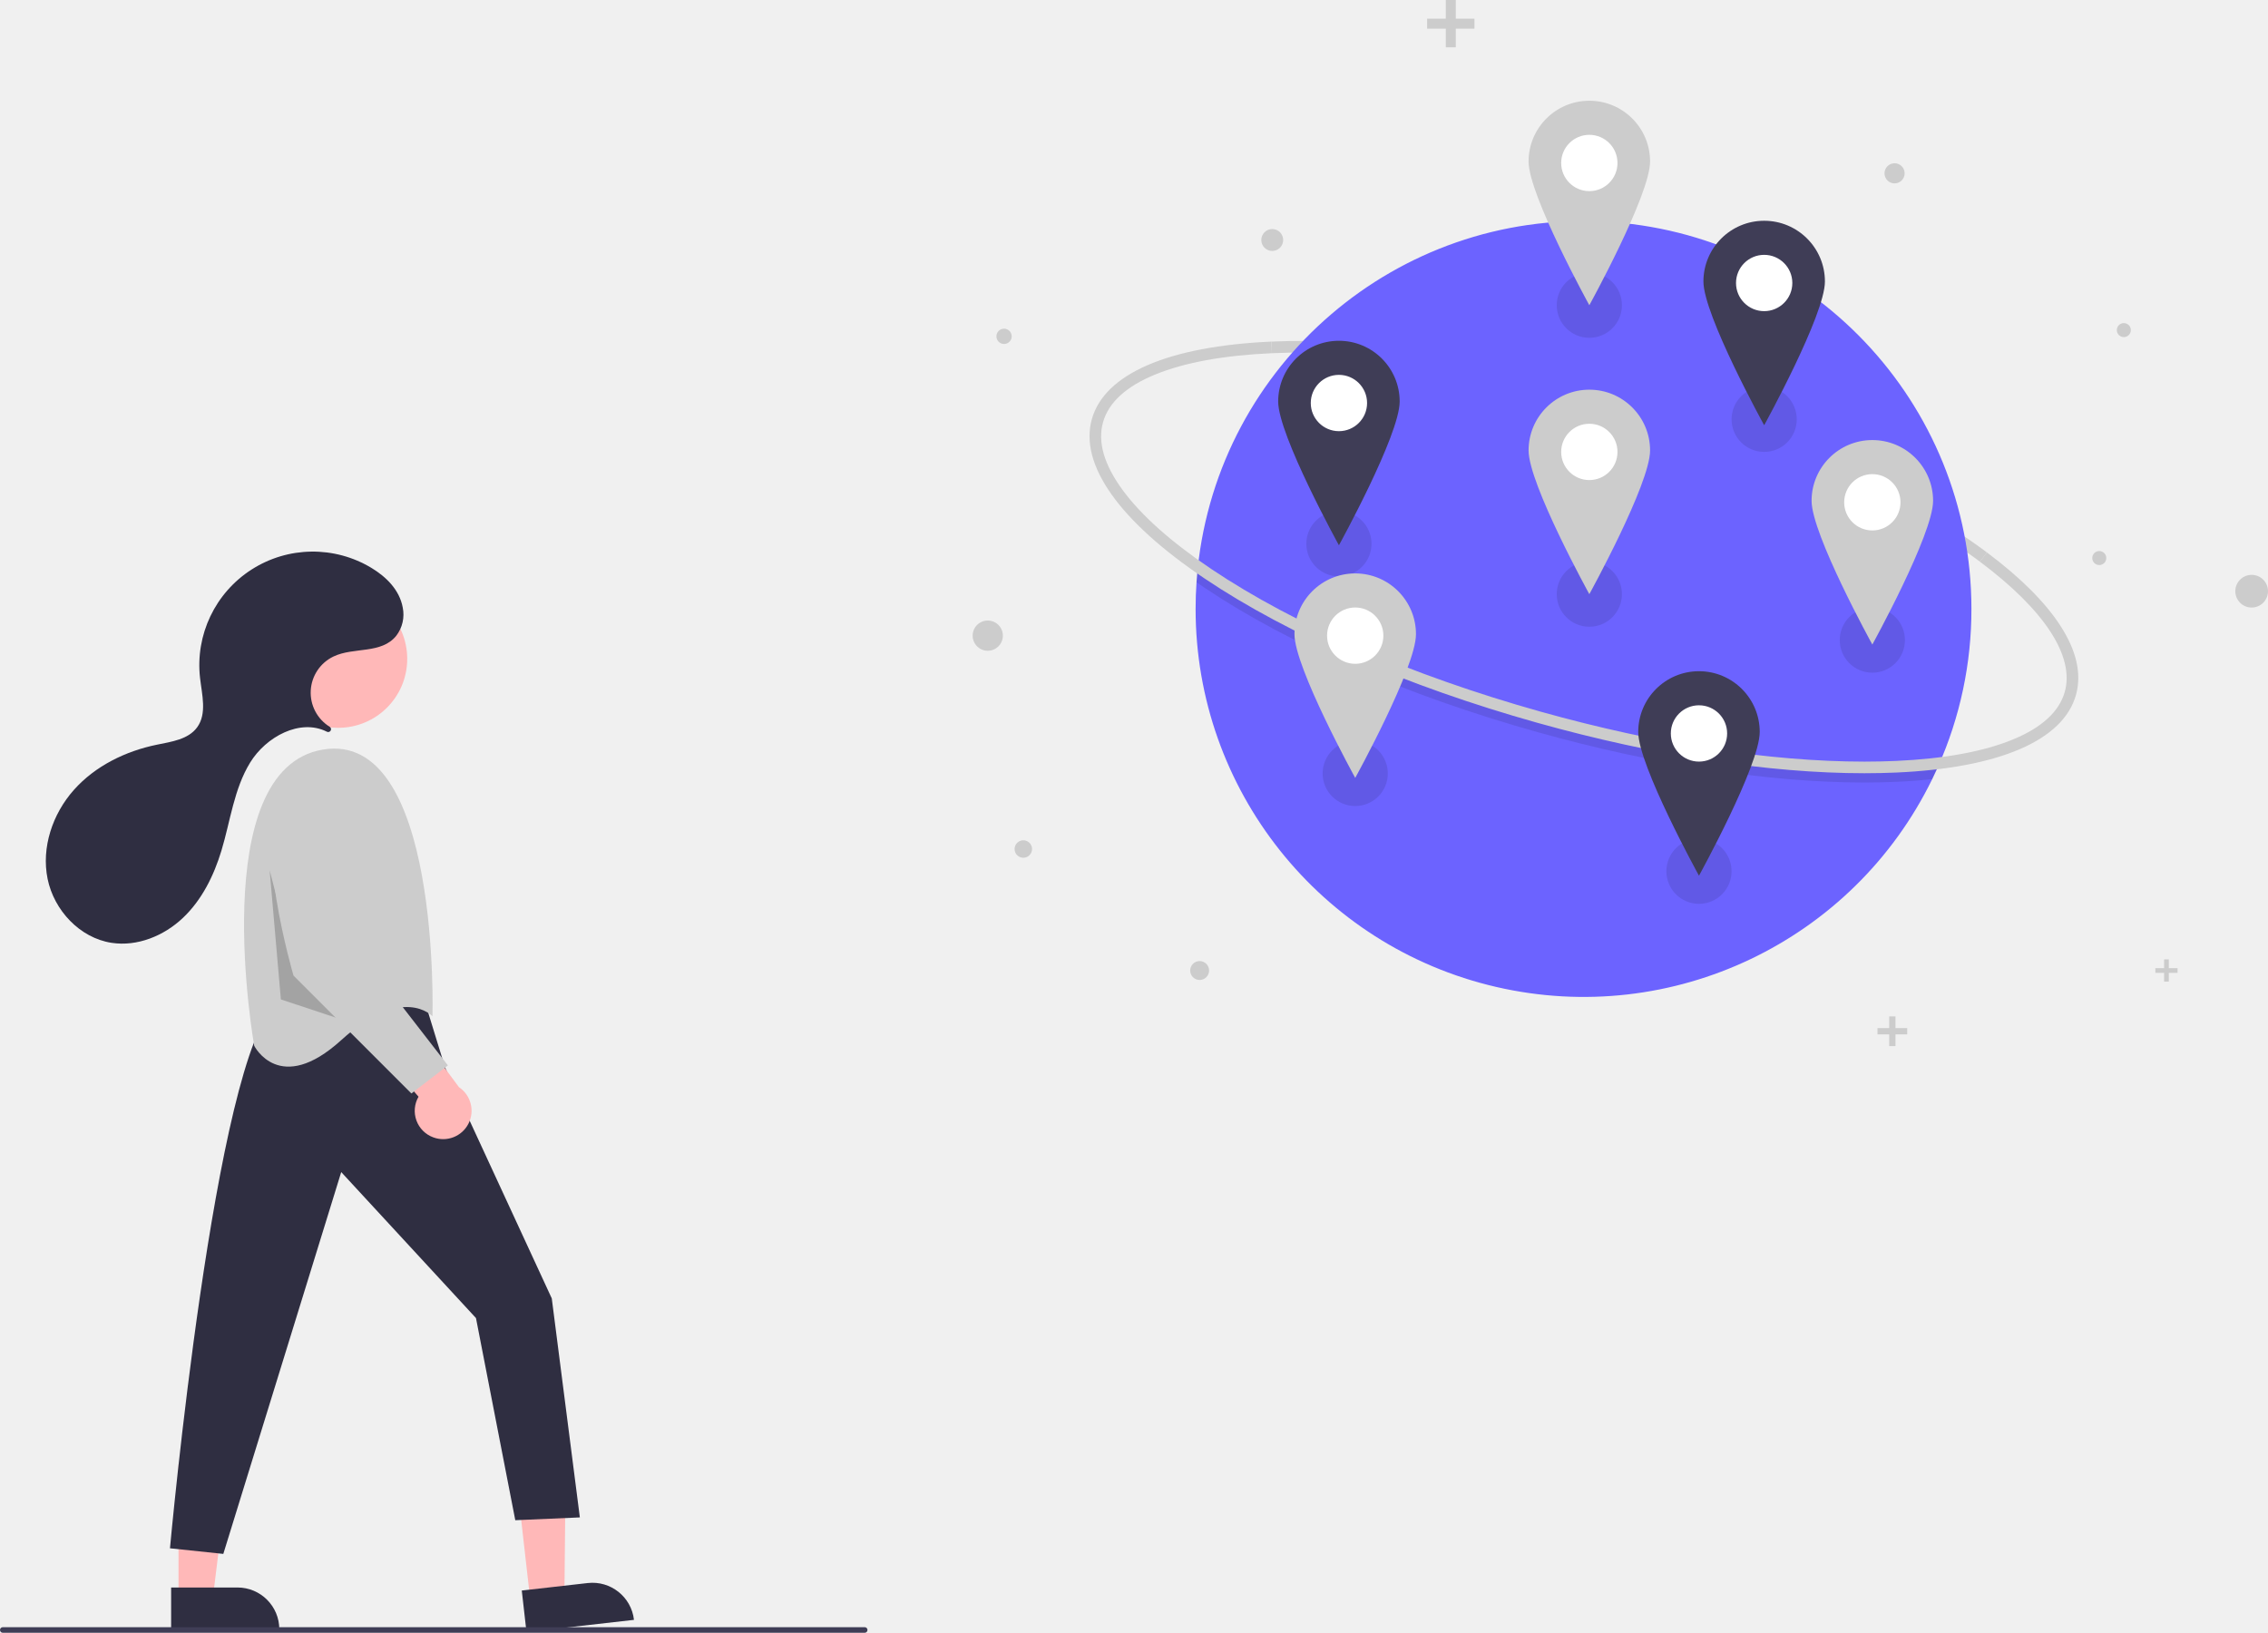
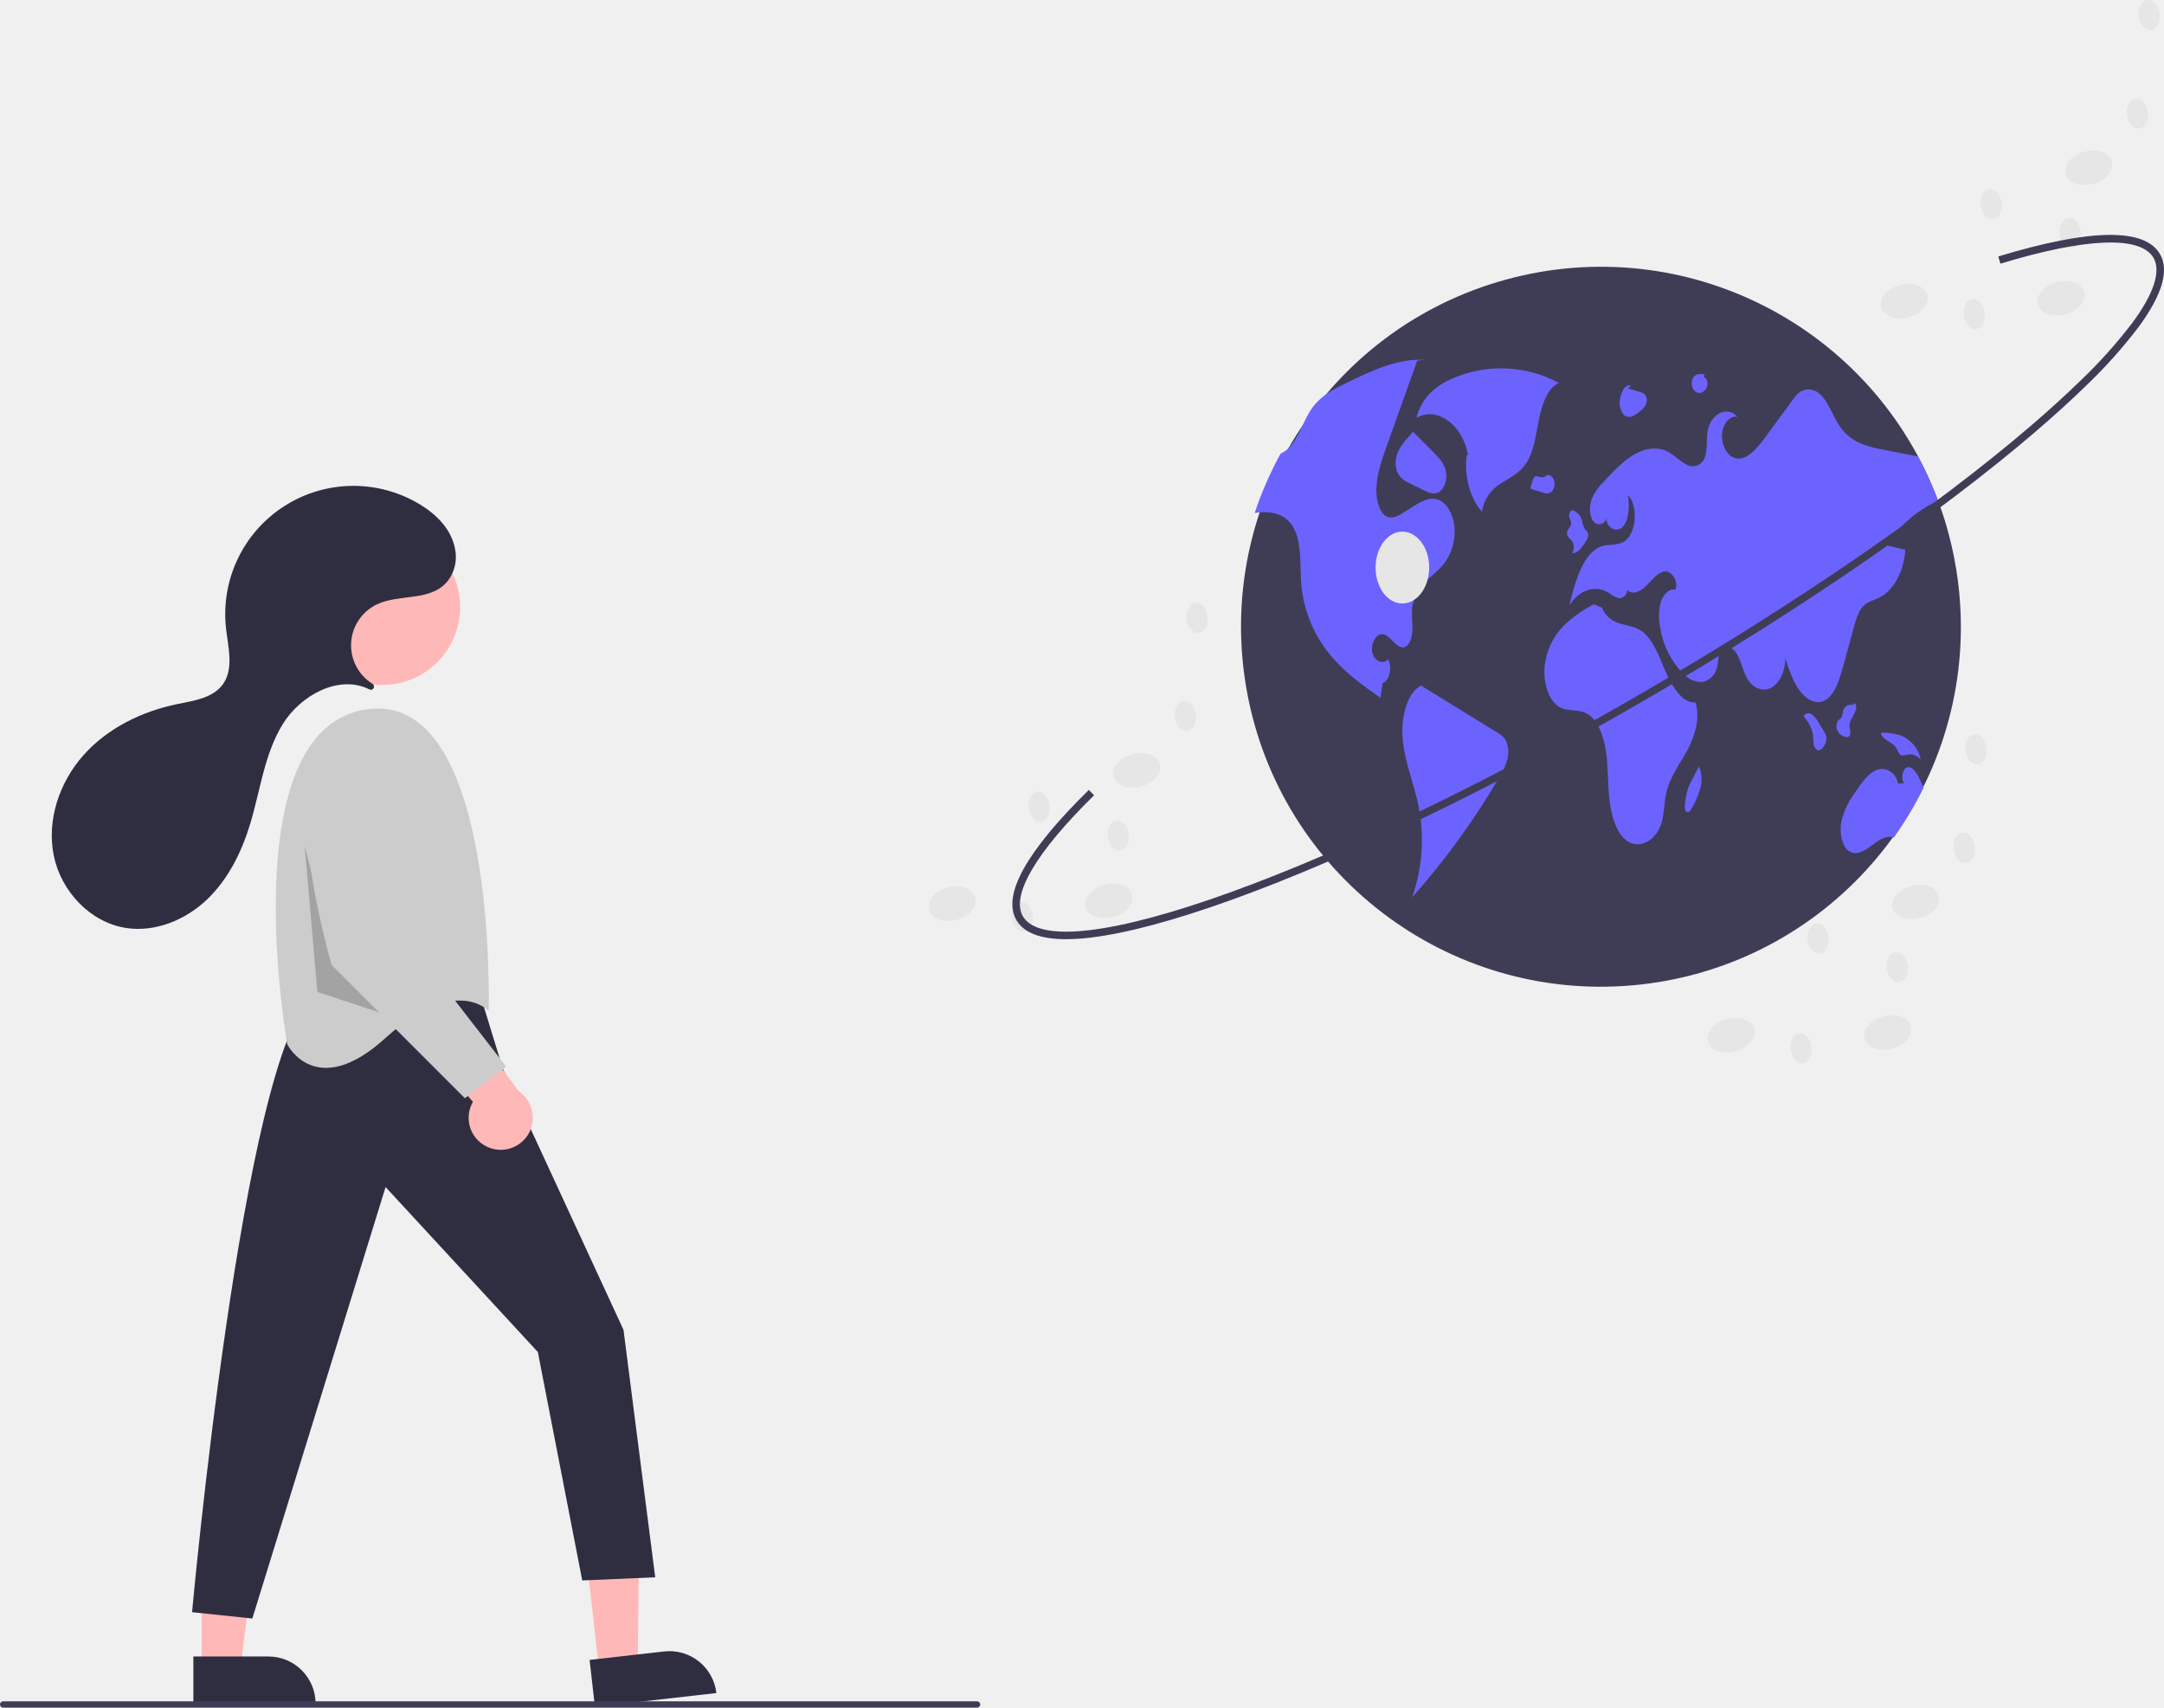
- <svg xmlns="http://www.w3.org/2000/svg" id="bfd7ed38-e2c2-4ce4-aa7c-70bac4bc4918" data-name="Layer 1" width="807.86" height="581.582" viewBox="0 0 807.86 581.582">
-   <path d="M901.327,359.286c-29.238-21.858-75.032-42.529-125.639-56.714-46.078-12.915-91.021-19.151-126.56-17.558l-.185-4.133c35.962-1.611,81.372,4.677,127.862,17.708,51.079,14.317,97.369,35.232,127,57.384Z" transform="translate(-196.0701 -159.2091)" fill="#ccc" />
-   <path d="M898.291,376.122a137.672,137.672,0,0,1-11.914,56.209q-.987,2.222-2.056,4.402a138.194,138.194,0,0,1-262.378-60.611q0-4.797.327-9.519.155-2.401.401-4.774a138.181,138.181,0,0,1,275.621,14.293Z" transform="translate(-196.0701 -159.2091)" fill="#6c63ff" />
-   <path d="M886.377,432.331q-.987,2.222-2.056,4.402-6.057.658-12.75.956c-3.694.165-7.496.248-11.381.248-33.931,0-74.767-6.263-116.484-17.954-46.491-13.031-88.552-31.259-118.437-51.327q-1.527-1.024-2.999-2.052.155-2.401.401-4.774,2.377,1.694,4.902,3.392c29.534,19.828,71.172,37.861,117.25,50.777,41.353,11.592,81.804,17.801,115.347,17.801q5.752,0,11.215-.244Q879.34,433.195,886.377,432.331Z" transform="translate(-196.0701 -159.2091)" opacity="0.1" style="isolation:isolate" />
-   <path d="M860.191,434.627c-33.93.001-74.769-6.263-116.484-17.955-46.491-13.031-88.553-31.259-118.439-51.327-30.509-20.487-44.816-40.673-40.284-56.841,4.531-16.168,27.246-25.978,63.958-27.624l.185,4.133c-17.144.768-31.116,3.316-41.528,7.574-10.386,4.247-16.655,9.978-18.632,17.034-1.978,7.056.4,15.21,7.065,24.236,6.682,9.048,17.294,18.487,31.542,28.054,29.53,19.829,71.17,37.863,117.249,50.778,41.354,11.591,81.802,17.802,115.347,17.803q5.749,0,11.213-.244c17.145-.768,31.116-3.316,41.528-7.574,10.386-4.247,16.655-9.978,18.632-17.033,3.551-12.669-7.18-29.132-30.217-46.354l2.477-3.313c11.855,8.863,20.63,17.598,26.082,25.964,5.845,8.969,7.743,17.32,5.641,24.819-4.532,16.168-27.246,25.978-63.958,27.624C867.875,434.545,864.075,434.627,860.191,434.627Z" transform="translate(-196.0701 -159.2091)" fill="#ccc" />
-   <circle cx="567.702" cy="52.235" r="1.583" fill="#f2f2f2" />
-   <circle cx="357.645" cy="119.801" r="2.724" fill="#ccc" />
-   <circle cx="351.839" cy="226.413" r="5.381" fill="#ccc" />
-   <circle cx="674.842" cy="61.735" r="3.586" fill="#ccc" />
-   <circle cx="802.037" cy="210.579" r="5.823" fill="#ccc" />
-   <circle cx="756.506" cy="117.58" r="2.498" fill="#ccc" />
-   <circle cx="453.173" cy="85.485" r="3.897" fill="#ccc" />
-   <circle cx="747.762" cy="198.772" r="2.498" fill="#ccc" />
-   <circle cx="364.506" cy="302.413" r="3.109" fill="#ccc" />
-   <circle cx="427.312" cy="345.691" r="3.367" fill="#ccc" />
-   <polygon points="525.2 6.645 518.555 6.645 518.555 0 514.99 0 514.99 6.645 508.342 6.645 508.342 10.213 514.99 10.213 514.99 16.858 518.555 16.858 518.555 10.213 525.2 10.213 525.2 6.645" fill="#ccc" />
-   <polygon points="679.342 366.201 675.168 366.201 675.168 362.029 672.93 362.029 672.93 366.201 668.758 366.201 668.758 368.44 672.93 368.44 672.93 372.612 675.168 372.612 675.168 368.44 679.342 368.44 679.342 366.201" fill="#ccc" />
-   <polygon points="775.646 344.844 772.527 344.844 772.527 341.725 770.852 341.725 770.852 344.844 767.733 344.844 767.733 346.519 770.852 346.519 770.852 349.638 772.527 349.638 772.527 346.519 775.646 346.519 775.646 344.844" fill="#ccc" />
-   <circle cx="566.119" cy="108.717" r="11.611" opacity="0.1" style="isolation:isolate" />
-   <circle cx="476.924" cy="193.69" r="11.611" opacity="0.1" style="isolation:isolate" />
-   <circle cx="605.175" cy="310.33" r="11.611" opacity="0.1" style="isolation:isolate" />
-   <circle cx="566.119" cy="211.635" r="11.611" opacity="0.1" style="isolation:isolate" />
-   <circle cx="482.729" cy="275.496" r="11.611" opacity="0.1" style="isolation:isolate" />
-   <circle cx="628.397" cy="149.357" r="11.611" opacity="0.1" style="isolation:isolate" />
-   <circle cx="666.925" cy="227.996" r="11.611" opacity="0.1" style="isolation:isolate" />
-   <circle cx="566.119" cy="160.968" r="15.306" fill="#fff" />
-   <path d="M762.189,298.01a21.639,21.639,0,0,0-21.639,21.639c0,11.951,21.639,51.195,21.639,51.195s21.639-39.244,21.639-51.195A21.639,21.639,0,0,0,762.189,298.01Zm0,32.195a10.028,10.028,0,1,1,10.028-10.028,10.028,10.028,0,0,1-10.028,10.028h0Z" transform="translate(-196.0701 -159.2091)" fill="#ccc" />
-   <circle cx="482.729" cy="226.413" r="15.306" fill="#fff" />
-   <path d="M678.799,363.455a21.639,21.639,0,0,0-21.639,21.639c0,11.951,21.639,51.195,21.639,51.195s21.639-39.244,21.639-51.195A21.639,21.639,0,0,0,678.799,363.455Zm0,32.195a10.028,10.028,0,1,1,10.028-10.028,10.028,10.028,0,0,1-10.028,10.028h0Z" transform="translate(-196.0701 -159.2091)" fill="#ccc" />
-   <circle cx="666.925" cy="178.912" r="15.306" fill="#fff" />
-   <path d="M862.995,315.955a21.639,21.639,0,0,0-21.639,21.639c0,11.951,21.639,51.195,21.639,51.195s21.639-39.244,21.639-51.195A21.639,21.639,0,0,0,862.995,315.955Zm0,32.195A10.028,10.028,0,1,1,873.023,338.121a10.028,10.028,0,0,1-10.028,10.028Z" transform="translate(-196.0701 -159.2091)" fill="#ccc" />
-   <circle cx="566.119" cy="58.05" r="15.306" fill="#fff" />
-   <path d="M762.189,195.093a21.639,21.639,0,0,0-21.639,21.639c0,11.951,21.639,51.195,21.639,51.195s21.639-39.244,21.639-51.195A21.639,21.639,0,0,0,762.189,195.093Zm0,32.195a10.028,10.028,0,1,1,10.028-10.028,10.028,10.028,0,0,1-10.028,10.028Z" transform="translate(-196.0701 -159.2091)" fill="#ccc" />
-   <circle cx="605.175" cy="261.246" r="15.306" fill="#fff" />
-   <path d="M801.245,398.288a21.639,21.639,0,0,0-21.639,21.639c0,11.951,21.639,51.195,21.639,51.195s21.639-39.244,21.639-51.195A21.639,21.639,0,0,0,801.245,398.288Zm0,32.195a10.028,10.028,0,1,1,10.028-10.028,10.028,10.028,0,0,1-10.028,10.028Z" transform="translate(-196.0701 -159.2091)" fill="#3f3d56" />
-   <circle cx="476.924" cy="143.551" r="15.306" fill="#fff" />
-   <path d="M672.994,280.593a21.639,21.639,0,0,0-21.639,21.639c0,11.951,21.639,51.195,21.639,51.195s21.639-39.244,21.639-51.195A21.639,21.639,0,0,0,672.994,280.593Zm0,32.195a10.028,10.028,0,1,1,10.028-10.028,10.028,10.028,0,0,1-10.028,10.028Z" transform="translate(-196.0701 -159.2091)" fill="#3f3d56" />
-   <circle cx="628.397" cy="100.801" r="15.306" fill="#fff" />
-   <path d="M824.467,237.843A21.639,21.639,0,0,0,802.828,259.482c0,11.951,21.639,51.195,21.639,51.195s21.639-39.244,21.639-51.195A21.639,21.639,0,0,0,824.467,237.843Zm0,32.195a10.028,10.028,0,1,1,10.028-10.028A10.028,10.028,0,0,1,824.467,270.038h0Z" transform="translate(-196.0701 -159.2091)" fill="#3f3d56" />
-   <polygon points="188.862 569.715 201.044 568.332 201.509 520.688 183.53 522.729 188.862 569.715" fill="#ffb8b8" />
-   <path d="M382.643,723.52h38.531a0,0,0,0,1,0,0v14.887a0,0,0,0,1,0,0H397.53a14.887,14.887,0,0,1-14.887-14.887v0A0,0,0,0,1,382.643,723.52Z" transform="translate(687.6026 1252.74) rotate(173.5259)" fill="#2f2e41" />
-   <polygon points="63.582 568.954 75.842 568.953 81.674 521.665 63.58 521.666 63.582 568.954" fill="#ffb8b8" />
-   <path d="M257.025,724.659h38.531a0,0,0,0,1,0,0v14.887a0,0,0,0,1,0,0H271.912a14.887,14.887,0,0,1-14.887-14.887v0A0,0,0,0,1,257.025,724.659Z" transform="translate(356.545 1304.984) rotate(179.9974)" fill="#2f2e41" />
-   <path d="M347.614,516.695l7,22.769,38,82.231,10,78-23,1-14-72-48-52-42,136-19-2s16-176,38-194C294.614,516.695,330.614,499.695,347.614,516.695Z" transform="translate(-196.0701 -159.2091)" fill="#2f2e41" />
-   <circle cx="120.492" cy="234.679" r="24.561" fill="#ffb8b8" />
-   <path d="M350.114,521.195s3-102-39-95-24.5,105.5-24.5,105.5,9,18,31-2S350.114,521.195,350.114,521.195Z" transform="translate(-196.0701 -159.2091)" fill="#ccc" />
-   <polygon points="96.044 309.986 105.927 347.869 120.984 362.927 100.044 355.986 96.044 309.986" opacity="0.2" />
-   <path d="M350.424,564.333a10.056,10.056,0,0,1-5.277-14.488l-23.359-27.043,18.414-2.397,19.359,26.048a10.11,10.11,0,0,1-9.137,17.88Z" transform="translate(-196.0701 -159.2091)" fill="#ffb8b8" />
-   <path d="M321.984,446.971l2.63,51.724,31,40-13,10-42-42s-15-51-4-66c4.125-5.625,8.672-7.172,12.744-6.908A13.78,13.78,0,0,1,321.984,446.971Z" transform="translate(-196.0701 -159.2091)" fill="#ccc" />
-   <path d="M313.641,419.695a1.014,1.014,0,0,0-.143-1.617,14.283,14.283,0,0,1,1.376-25.037c7.221-3.443,17.006-.764,22.344-7.38a12.409,12.409,0,0,0,2.303-10.077c-1.152-6.249-5.849-10.889-11.11-14.07a40.429,40.429,0,0,0-61.089,39.134c.679,6.014,2.535,12.758-1.041,17.641-3.147,4.297-9.088,5.103-14.307,6.171-11.193,2.29-21.992,7.574-29.588,16.108s-11.648,20.508-9.358,31.701,11.478,21.03,22.771,22.765c9.192,1.412,18.683-2.491,25.433-8.888s11.016-15.035,13.708-23.937c3.194-10.565,4.454-21.95,10.221-31.362,5.643-9.21,17.804-15.812,27.335-11.015a1.022,1.022,0,0,0,1.147-.137Z" transform="translate(-196.0701 -159.2091)" fill="#2f2e41" />
-   <path d="M504.07,740.791h-307a1,1,0,0,1,0-2h307a1,1,0,1,1,0,2Z" transform="translate(-196.0701 -159.2091)" fill="#3f3d56" />
+ <svg xmlns="http://www.w3.org/2000/svg" id="ed783481-0c43-4db4-afe1-0f60de129c1a" data-name="Layer 1" width="682.157" height="538.251" viewBox="0 0 682.157 538.251">
+   <polygon points="188.862 526.385 201.044 525.001 201.509 477.358 183.53 479.399 188.862 526.385" fill="#ffb8b8" />
+   <path d="M484.742,714.522l-38.285,4.344h0l-1.679-14.792h0l23.493-2.666a14.887,14.887,0,0,1,16.47,13.113h0Z" transform="translate(-258.9217 -180.8744)" fill="#2f2e41" />
+   <polygon points="63.582 525.623 75.842 525.623 81.674 478.334 63.58 478.336 63.582 525.623" fill="#ffb8b8" />
+   <path d="M358.408,717.88l-38.531.002h0l-.001-14.887h0l23.644-.001A14.887,14.887,0,0,1,358.408,717.88Z" transform="translate(-258.9217 -180.8744)" fill="#2f2e41" />
+   <path d="M410.465,495.03l7,22.769,38,82.231,10,78-23,1-14-72-48-52-42,136-19-2s16-176,38-194C357.465,495.03,393.465,478.03,410.465,495.03Z" transform="translate(-258.9217 -180.8744)" fill="#2f2e41" />
+   <circle cx="120.492" cy="191.348" r="24.561" fill="#ffb8b8" />
+   <path d="M412.965,499.53s3-102-39-95-24.5,105.5-24.5,105.5,9,18,31-2S412.965,499.53,412.965,499.53Z" transform="translate(-258.9217 -180.8744)" fill="#ccc" />
+   <polygon points="96.044 266.656 105.927 304.539 120.984 319.597 100.044 312.656 96.044 266.656" opacity="0.2" style="isolation:isolate" />
+   <path d="M413.276,542.668a10.056,10.056,0,0,1-5.277-14.488L384.64,501.137l18.414-2.397,19.359,26.048a10.11,10.11,0,0,1-9.137,17.88Z" transform="translate(-258.9217 -180.8744)" fill="#ffb8b8" />
+   <path d="M384.835,425.306l2.63,51.724,31,40-13,10-42-42s-15-51-4-66c4.125-5.625,8.672-7.172,12.744-6.908A13.78,13.78,0,0,1,384.835,425.306Z" transform="translate(-258.9217 -180.8744)" fill="#ccc" />
+   <path d="M376.493,398.03a1.014,1.014,0,0,0-.143-1.617,14.283,14.283,0,0,1,1.376-25.037c7.221-3.443,17.006-.764,22.344-7.38a12.409,12.409,0,0,0,2.303-10.077c-1.152-6.249-5.849-10.889-11.11-14.07a40.429,40.429,0,0,0-61.089,39.134c.679,6.014,2.535,12.758-1.041,17.641-3.147,4.297-9.088,5.103-14.307,6.171-11.193,2.29-21.992,7.574-29.588,16.108s-11.648,20.508-9.358,31.701,11.478,21.03,22.771,22.765c9.192,1.412,18.683-2.491,25.433-8.888s11.016-15.035,13.708-23.937c3.194-10.565,4.454-21.95,10.221-31.362,5.643-9.21,17.804-15.812,27.335-11.015a1.022,1.022,0,0,0,1.147-.137Z" transform="translate(-258.9217 -180.8744)" fill="#2f2e41" />
+   <path d="M566.922,719.126h-307a1,1,0,0,1,0-2h307a1,1,0,0,1,0,2Z" transform="translate(-258.9217 -180.8744)" fill="#3f3d56" />
+   <path d="M877.051,378.654a113.455,113.455,0,1,1-7.183-39.952c.247.666.489,1.332.723,2.005v.006q1.571,4.435,2.767,9.036A114.225,114.225,0,0,1,877.051,378.654Z" transform="translate(-258.9217 -180.8744)" fill="#3f3d56" />
+   <path d="M750.335,301.592a38.323,38.323,0,0,0-33.644-1.376c-4.704,2.047-9.657,5.72-11.226,12.351,6.347-3.746,14.562,2.172,16.195,11.666l-.381.105c-.863,6.576,1.063,13.735,4.791,17.812a12.528,12.528,0,0,1,6.013-8.918c2.739-1.801,5.769-3.109,7.86-6.204,2.479-3.669,3.108-9.032,4.092-13.924S746.888,302.955,750.335,301.592Z" transform="translate(-258.9217 -180.8744)" fill="#6c63ff" />
+   <path d="M714.808,357.549c-1.758,2.64-4.106,4.296-6.212,6.358a14.301,14.301,0,0,0-4.518,8.446c-.267,2.297.146,4.632.089,6.955-.057,2.322-.831,4.937-2.411,5.514-2.494.901-4.398-3.731-6.961-4.055-2.037-.254-3.871,2.951-3.281,5.73s3.363,4.01,4.956,2.196c1.44,2.418.425,6.802-1.739,7.545-.229,1.523-.457,3.04-.679,4.562-5.47-3.826-10.997-7.716-15.648-13.319a40.429,40.429,0,0,1-9.214-21.778c-.603-6.441.292-13.808-2.665-18.764-2.367-3.966-6.428-4.842-10.083-4.594-.666.044-1.339.121-2.005.203a112.966,112.966,0,0,1,8.179-18.719,8.014,8.014,0,0,0,2.05-1.276c3.401-2.887,4.912-8.731,7.672-12.774q.267-.39.552-.761c2.824-3.687,6.606-5.584,10.261-7.348,8.091-3.928,16.416-7.907,24.957-7.361l-2.43.235q-4.255,11.917-8.516,23.834-.647,1.827-1.307,3.661c-1.612,4.518-3.274,9.328-3.027,14.385.146,2.995,1.187,6.193,3.166,7.221,1.847.952,3.864-.216,5.647-1.371.755-.482,1.504-.965,2.259-1.453,2.71-1.745,5.711-3.534,8.573-2.367,2.621,1.066,4.556,4.626,4.924,8.465A16.924,16.924,0,0,1,714.808,357.549Z" transform="translate(-258.9217 -180.8744)" fill="#6c63ff" />
+   <path d="M730.923,411.789q-11.87-7.309-23.741-14.617l.134-.346c-4.92,1.874-6.963,10.62-6.15,17.772s3.57,13.546,4.963,20.515a54.454,54.454,0,0,1-2.053,28.573,234.003,234.003,0,0,0,27.489-37.879,20.265,20.265,0,0,0,2.487-5.514,8.771,8.771,0,0,0-.581-6.238A6.946,6.946,0,0,0,730.923,411.789Z" transform="translate(-258.9217 -180.8744)" fill="#6c63ff" />
+   <path d="M699.691,323.145a8.751,8.751,0,0,0-.401,6.364,7.054,7.054,0,0,0,3.941,3.65l4.373,2.167c1.455.721,3.023,1.449,4.505.856,1.789-.716,3.029-3.52,2.708-6.123-.341-2.77-2.088-4.676-3.702-6.298q-3.39-3.406-6.78-6.812l-1.274,1.56A17.009,17.009,0,0,0,699.691,323.145Z" transform="translate(-258.9217 -180.8744)" fill="#6c63ff" />
+   <path d="M853.611,352.758q2.951.695,5.901,1.39c-.343,6.644-3.636,12.793-8.052,15.02-1.84.927-3.89,1.269-5.413,3.001-1.377,1.574-2.075,4.023-2.716,6.365q-1.685,6.13-3.37,12.26c-1.206,4.404-2.754,9.296-5.889,10.883-2.69,1.364-5.768-.305-7.837-3.103-2.069-2.798-3.331-6.561-4.556-10.229.076,3.998-1.783,7.919-4.417,9.309-2.64,1.39-5.851.133-7.615-2.97-1.269-2.227-1.796-5.165-3.04-7.424-1.244-2.259-3.852-3.553-5.21-1.434-.895,1.409-.781,3.566-1.225,5.356a5.816,5.816,0,0,1-4.861,4.677,8.105,8.105,0,0,1-5.819-2.659,26.359,26.359,0,0,1-7.228-14.576,17.388,17.388,0,0,1,.203-7.97c.78-2.468,2.665-4.372,4.537-3.902,1.231-2.602-1.199-6.054-3.388-5.749-2.196.305-3.915,2.659-5.717,4.467-1.796,1.808-4.309,3.122-6.117,1.326a2.481,2.481,0,0,1-2.324,2.629q-.098.006-.195.004a8.998,8.998,0,0,1-3.281-1.739c-4.144-2.583-9.404-.869-12.348,4.017,1.84-7.83,4.537-16.816,10.191-18.656,2.31-.755,4.829-.133,7.012-1.44,3.865-2.316,4.645-11.067,1.307-14.677.425,3.414.343,7.399-1.459,9.734-1.802,2.335-5.584.812-5.356-2.64a2.313,2.313,0,0,1-4.302.914c-1.199-1.827-1.098-4.816-.247-6.999a16.487,16.487,0,0,1,3.699-5.254c3.014-3.23,6.073-6.498,9.563-8.528,3.496-2.031,7.532-2.716,11.035-.698,1.847,1.066,3.471,2.843,5.356,3.782a3.969,3.969,0,0,0,5.465-1.28l0-0q.032-.051.062-.104c1.402-2.462.742-6.117,1.263-9.195.933-5.438,6.371-7.983,9.385-4.391-2.253-.577-4.581,2.088-4.861,5.318-.286,3.23,1.345,6.491,3.528,7.469,3.668,1.624,7.259-2.462,10.032-6.244q4.34-5.939,8.693-11.872a14.347,14.347,0,0,1,1.555-1.891,5.002,5.002,0,0,1,6.834-.14c2.932,2.392,4.309,7.297,6.714,10.673,3.49,4.905,8.712,6.098,13.573,7.05q5.435,1.057,10.876,2.126a112.69,112.69,0,0,1,6.314,13.941A38.211,38.211,0,0,0,853.611,352.758Z" transform="translate(-258.9217 -180.8744)" fill="#6c63ff" />
+   <path d="M865.325,429.108a113.761,113.761,0,0,1-9.455,15.819c-2.284-.977-4.74.768-6.879,2.405-2.234,1.713-4.918,3.382-7.209,1.821-2.341-1.599-3.097-6.073-2.354-9.62a25.632,25.632,0,0,1,4.391-9.036c1.904-2.843,3.94-5.793,6.587-6.898,2.652-1.104,6.06.457,6.834,4.226l1.878-.064c-1.053-1.447-.501-4.442.914-4.969,1.631-.615,3.046,1.624,4.01,3.604C864.474,427.293,864.912,428.194,865.325,429.108Z" transform="translate(-258.9217 -180.8744)" fill="#6c63ff" />
+   <path d="M793.388,402.305c-4.037.254-7.235-4.716-9.36-9.606s-4.064-10.481-7.707-12.97c-2.081-1.422-4.455-1.617-6.712-2.306a8.311,8.311,0,0,1-5.7-5.019l-2.561-1.035a38.461,38.461,0,0,0-9.723,6.933,21.732,21.732,0,0,0-5.794,12.666c-.489,5.126,1.317,10.842,4.693,12.768,2.667,1.522,5.773.563,8.474,1.955,3.376,1.74,5.38,6.796,6.138,11.788s.566,10.179,1.109,15.228,2.039,10.301,5.134,12.888c3.874,3.237,9.558.547,11.296-5.346.852-2.891.823-6.153,1.461-9.153,1.123-5.284,4.153-9.205,6.556-13.54S794.986,407.335,793.388,402.305Z" transform="translate(-258.9217 -180.8744)" fill="#6c63ff" />
+   <path d="M753.494,350.378a10.773,10.773,0,0,1,1.051,1.116,3.667,3.667,0,0,1-.065,3.787,3.523,3.523,0,0,0,2.523-1.282,16.214,16.214,0,0,0,1.934-2.725,2.97,2.97,0,0,0,.57-2.377c-.191-.544-.642-.776-.958-1.186a8.058,8.058,0,0,1-.885-2.57,4.635,4.635,0,0,0-3.359-3.54l.202.039a1.919,1.919,0,0,0-.899,2.044c.123.792.631,1.449.581,2.257-.073,1.161-1.233,1.706-1.305,2.868A2.217,2.217,0,0,0,753.494,350.378Z" transform="translate(-258.9217 -180.8744)" fill="#6c63ff" />
+   <path d="M746.577,330.643l.018-.004a3.242,3.242,0,0,0,.344-.367Z" transform="translate(-258.9217 -180.8744)" fill="#6c63ff" />
+   <path d="M747.787,336.094a3.521,3.521,0,0,0,1.096-3.49c-.293-1.32-1.331-2.208-2.289-1.964a2.333,2.333,0,0,1-2.169.639c-.592-.152-1.242-.545-1.755-.099a2.657,2.657,0,0,0-.598,1.167q-.285.875-.57,1.75a1.104,1.104,0,0,0-.067.663.562.562,0,0,0,.431.343l3.42,1.008A2.947,2.947,0,0,0,747.787,336.094Z" transform="translate(-258.9217 -180.8744)" fill="#6c63ff" />
+   <path d="M833.86,411.352q-.79-1.294-1.581-2.589a8.648,8.648,0,0,0-2.083-2.616,1.846,1.846,0,0,0-2.601.23l-0.0 0-.028.034.064.493a11.131,11.131,0,0,1,2.777,5.418c.12.882.078,1.794.184,2.68a3.126,3.126,0,0,0,.976,2.186c.83.554,1.804-.263,2.395-1.26a4.34,4.34,0,0,0,.672-2.763A4.844,4.844,0,0,0,833.86,411.352Z" transform="translate(-258.9217 -180.8744)" fill="#6c63ff" />
+   <path d="M842.127,412.475a5.974,5.974,0,0,0-.193-2.409,5.288,5.288,0,0,1,.805-2.998,9.748,9.748,0,0,0,1.254-2.749,2.299,2.299,0,0,0-.06-1.346c-.174-.392-.597-.571-.839-.26l.519.334a4.723,4.723,0,0,0-2.105.102,2.605,2.605,0,0,0-1.595,1.798,11.13,11.13,0,0,1-.418,1.866c-.309.636-.908.848-1.285,1.406a3.361,3.361,0,0,0,.053,3.193,3.727,3.727,0,0,0,2.108,1.658C841.003,413.296,841.837,413.308,842.127,412.475Z" transform="translate(-258.9217 -180.8744)" fill="#6c63ff" />
+   <path d="M856.85,416.917a7.243,7.243,0,0,0,.912,1.674c.705.71,1.663.274,2.518.101a4.353,4.353,0,0,1,4.141,1.661,10.541,10.541,0,0,0-6.063-7.564,17.812,17.812,0,0,0-6.235-.975l-.362.093C852.685,414.593,855.582,414.533,856.85,416.917Z" transform="translate(-258.9217 -180.8744)" fill="#6c63ff" />
+   <path d="M794.492,422.411l.005.012.105-.203Z" transform="translate(-258.9217 -180.8744)" fill="#6c63ff" />
+   <path d="M792.259,426.734a19.84,19.84,0,0,0-1.253,2.753,23.963,23.963,0,0,0-.908,4.71c-.113.908-.148,2.067.42,2.509a.807.807,0,0,0,1.055-.143,4.173,4.173,0,0,0,.765-1.137,26.195,26.195,0,0,0,2.583-6.129,10.666,10.666,0,0,0-.423-6.874Q793.378,424.578,792.259,426.734Z" transform="translate(-258.9217 -180.8744)" fill="#6c63ff" />
+   <path d="M770.711,311.552a2.543,2.543,0,0,0,2.74.535,9.05,9.05,0,0,0,2.579-1.703,6.067,6.067,0,0,0,1.563-1.705,3.458,3.458,0,0,0,.32-2.635,2.676,2.676,0,0,0-2.04-1.613q-1.898-.563-3.797-1.126l.915-.825c-.942-.505-1.984.433-2.573,1.594a8.582,8.582,0,0,0-.781,2.404A6.171,6.171,0,0,0,770.711,311.552Z" transform="translate(-258.9217 -180.8744)" fill="#6c63ff" />
+   <path d="M793.054,304.052a2.091,2.091,0,0,0,2.849.232,3.185,3.185,0,0,0,1.26-2.27c.09-.995-.403-2.102-1.106-2.188l.161-.932c-1.354-.245-3.021-.294-3.746,1.351A3.861,3.861,0,0,0,793.054,304.052Z" transform="translate(-258.9217 -180.8744)" fill="#6c63ff" />
+   <ellipse cx="442.072" cy="178.894" rx="8.447" ry="11.327" fill="#e6e6e6" />
+   <ellipse cx="854.01" cy="506.281" rx="7.557" ry="5.257" transform="translate(-360.4477 55.95466) rotate(-14.91271)" fill="#e6e6e6" />
+   <ellipse cx="804.613" cy="507.196" rx="7.557" ry="5.257" transform="matrix(0.96632, -0.25735, 0.25735, 0.96632, -362.3469, 43.27341)" fill="#e6e6e6" />
+   <ellipse cx="862.785" cy="465.184" rx="7.557" ry="5.257" transform="translate(-349.5759 56.82874) rotate(-14.91271)" fill="#e6e6e6" />
+   <ellipse cx="878.119" cy="448.054" rx="3.322" ry="4.776" transform="translate(-307.3788 -69.42422) rotate(-7.0677)" fill="#e6e6e6" />
+   <ellipse cx="881.808" cy="417.049" rx="3.322" ry="4.776" transform="translate(-303.5358 -69.20601) rotate(-7.0677)" fill="#e6e6e6" />
+   <ellipse cx="832.015" cy="476.653" rx="3.322" ry="4.776" transform="translate(-311.2479 -74.87966) rotate(-7.0677)" fill="#e6e6e6" />
+   <ellipse cx="856.989" cy="485.692" rx="3.322" ry="4.776" transform="translate(-312.1703 -71.73819) rotate(-7.0677)" fill="#e6e6e6" />
+   <ellipse cx="826.666" cy="511.294" rx="3.322" ry="4.776" transform="translate(-315.5509 -75.27458) rotate(-7.0677)" fill="#e6e6e6" />
+   <ellipse cx="608.48" cy="464.799" rx="7.557" ry="5.257" transform="translate(-358.0422 -8.62878) rotate(-14.91271)" fill="#e6e6e6" />
+   <ellipse cx="559.084" cy="465.714" rx="7.557" ry="5.257" transform="translate(-359.9414 -21.31002) rotate(-14.91271)" fill="#e6e6e6" />
+   <ellipse cx="617.256" cy="423.702" rx="7.557" ry="5.257" transform="matrix(0.96632, -0.25735, 0.25735, 0.96632, -347.1704, -7.75469)" fill="#e6e6e6" />
+   <ellipse cx="632.59" cy="406.573" rx="3.322" ry="4.776" transform="translate(-304.1404 -99.94986) rotate(-7.0677)" fill="#e6e6e6" />
+   <ellipse cx="636.278" cy="375.567" rx="3.322" ry="4.776" transform="translate(-300.2975 -99.73165) rotate(-7.0677)" fill="#e6e6e6" />
+   <ellipse cx="586.486" cy="435.171" rx="3.322" ry="4.776" transform="translate(-308.0096 -105.4053) rotate(-7.0677)" fill="#e6e6e6" />
+   <ellipse cx="611.459" cy="444.21" rx="3.322" ry="4.776" transform="translate(-308.932 -102.2638) rotate(-7.0677)" fill="#e6e6e6" />
+   <ellipse cx="581.137" cy="469.813" rx="3.322" ry="4.776" transform="translate(-312.3126 -105.8002) rotate(-7.0677)" fill="#e6e6e6" />
+   <ellipse cx="908.586" cy="274.864" rx="7.557" ry="5.257" transform="translate(-299.055 62.20536) rotate(-14.91271)" fill="#e6e6e6" />
+   <ellipse cx="859.19" cy="275.779" rx="7.557" ry="5.257" transform="translate(-300.9542 49.52411) rotate(-14.91271)" fill="#e6e6e6" />
+   <ellipse cx="917.361" cy="233.767" rx="7.557" ry="5.257" transform="matrix(0.96632, -0.25735, 0.25735, 0.96632, -288.1832, 63.07944)" fill="#e6e6e6" />
+   <ellipse cx="932.696" cy="216.637" rx="3.322" ry="4.776" transform="translate(-278.49 -64.46748) rotate(-7.0677)" fill="#e6e6e6" />
+   <ellipse cx="936.384" cy="185.632" rx="3.322" ry="4.776" transform="translate(-274.647 -64.24926) rotate(-7.0677)" fill="#e6e6e6" />
+   <ellipse cx="886.592" cy="245.236" rx="3.322" ry="4.776" transform="translate(-282.3592 -69.92291) rotate(-7.0677)" fill="#e6e6e6" />
+   <ellipse cx="911.565" cy="254.275" rx="3.322" ry="4.776" transform="translate(-283.2816 -66.78145) rotate(-7.0677)" fill="#e6e6e6" />
+   <ellipse cx="881.243" cy="279.877" rx="3.322" ry="4.776" transform="translate(-286.6622 -70.31783) rotate(-7.0677)" fill="#e6e6e6" />
+   <path d="M594.991,476.906c-8.082,0-13.336-2.008-15.661-6-4.586-7.872,3.095-21.685,22.827-41.055l1.658,1.688c-18.33,17.993-26.299,31.551-22.441,38.176,2.442,4.19,9.708,5.692,21.019,4.341,11.228-1.34,26.108-5.336,44.227-11.874,37.301-13.462,84.099-36.169,131.773-63.94,47.673-27.77,90.51-57.276,120.622-83.083,5.784-4.958,11.033-9.727,15.601-14.175a155.354,155.354,0,0,0,16.545-18.439c6.754-9.171,9.034-16.233,6.592-20.424-4.078-7-21.208-6.342-48.237,1.856l-.686-2.265c28.999-8.794,46.148-9.058,50.968-.782,2.995,5.142.73,12.886-6.731,23.019a157.689,157.689,0,0,1-16.8,18.731c-4.604,4.483-9.89,9.286-15.712,14.276-30.217,25.898-73.178,55.492-120.97,83.331-47.794,27.841-94.729,50.613-132.161,64.122-18.287,6.6-33.343,10.637-44.75,11.998A65.227,65.227,0,0,1,594.991,476.906Z" transform="translate(-258.9217 -180.8744)" fill="#3f3d56" />
</svg>
